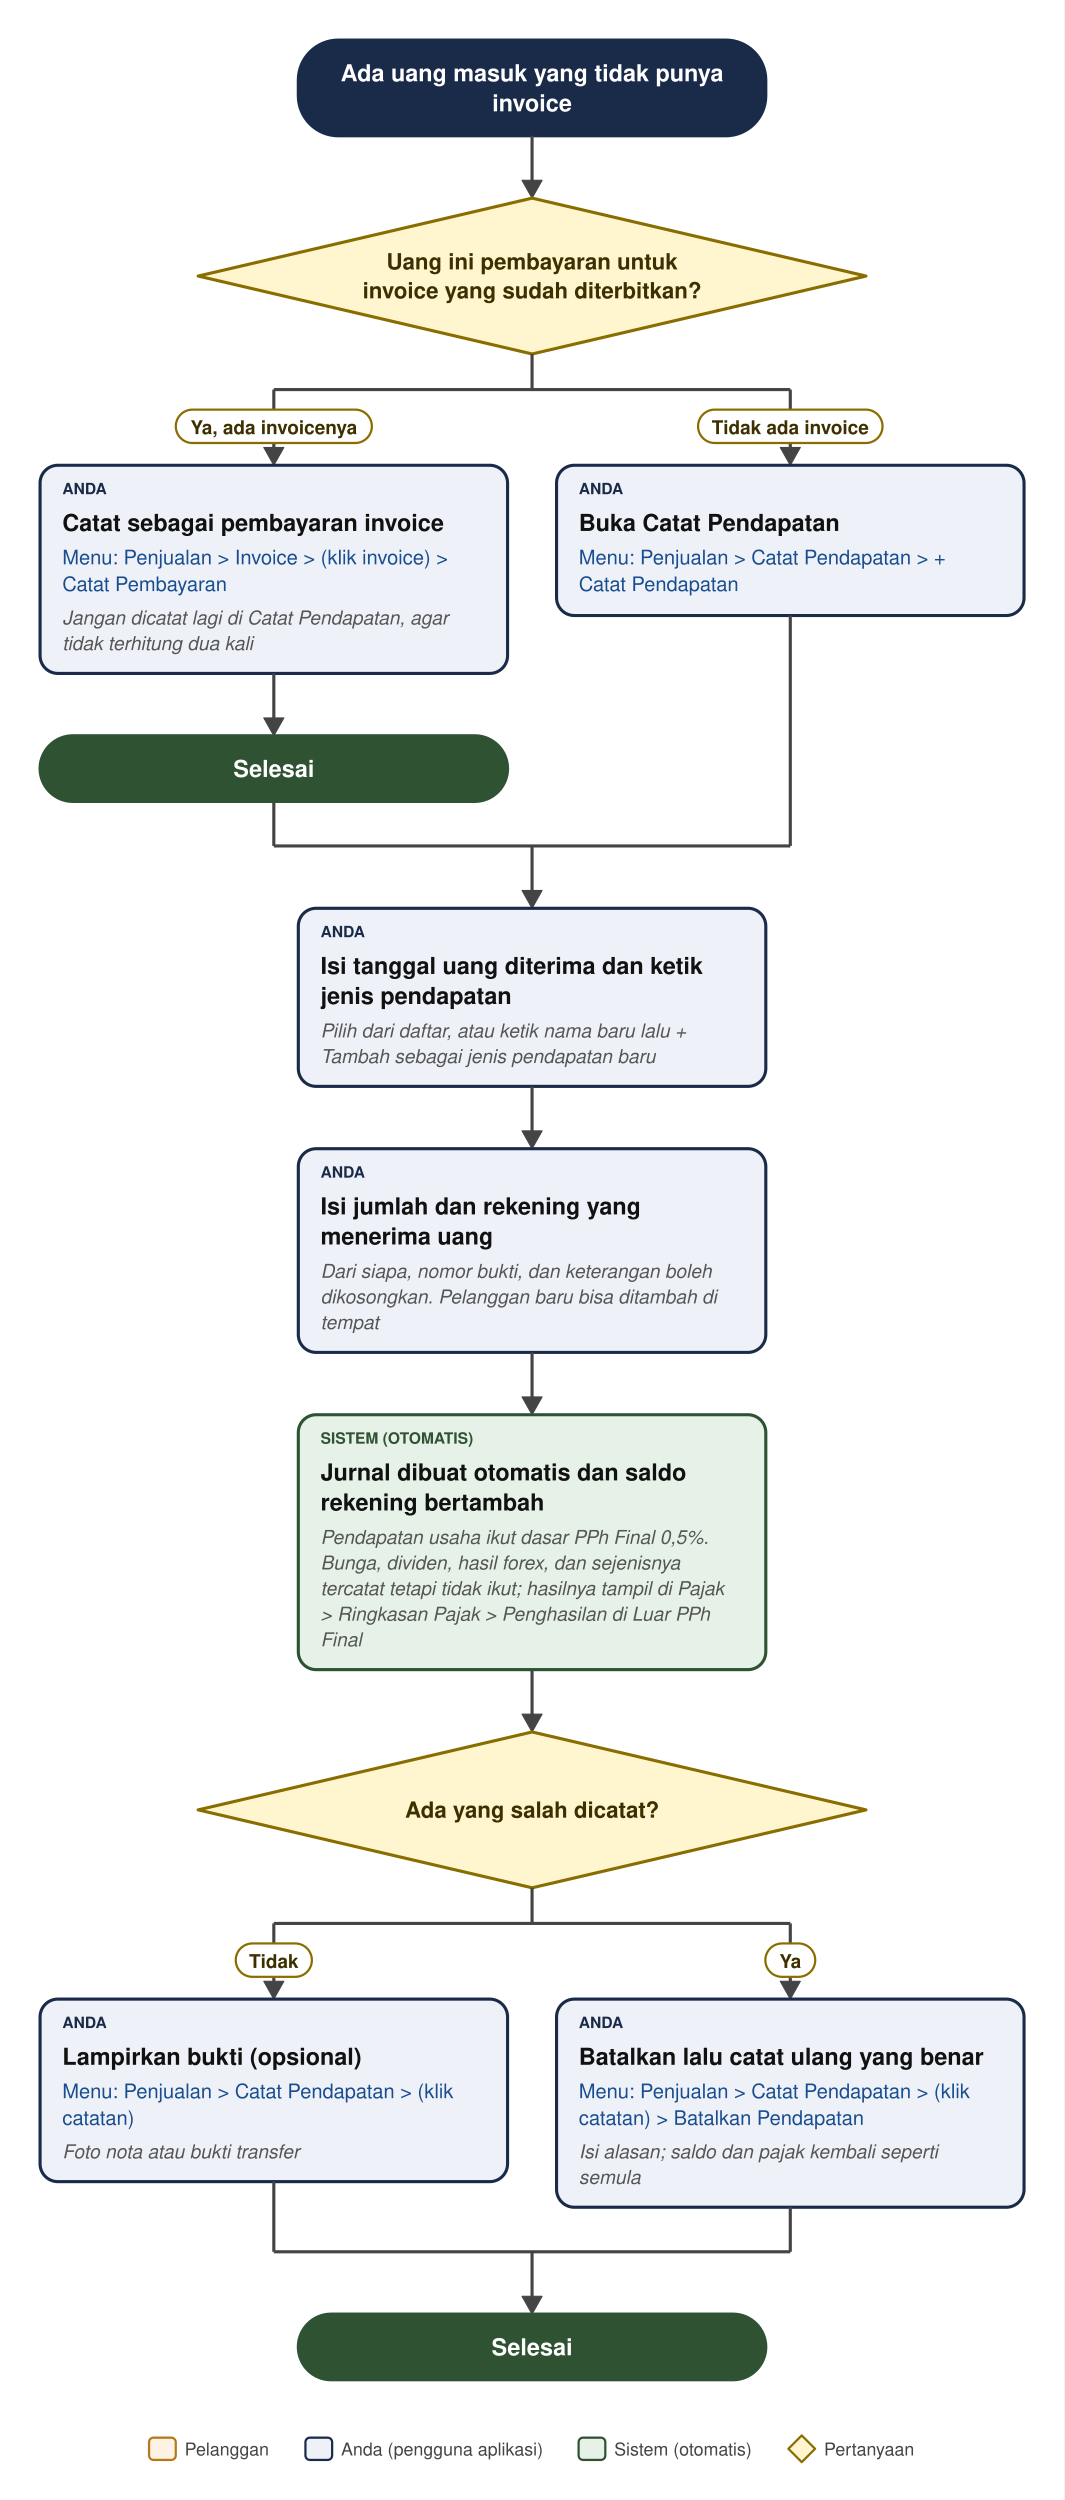
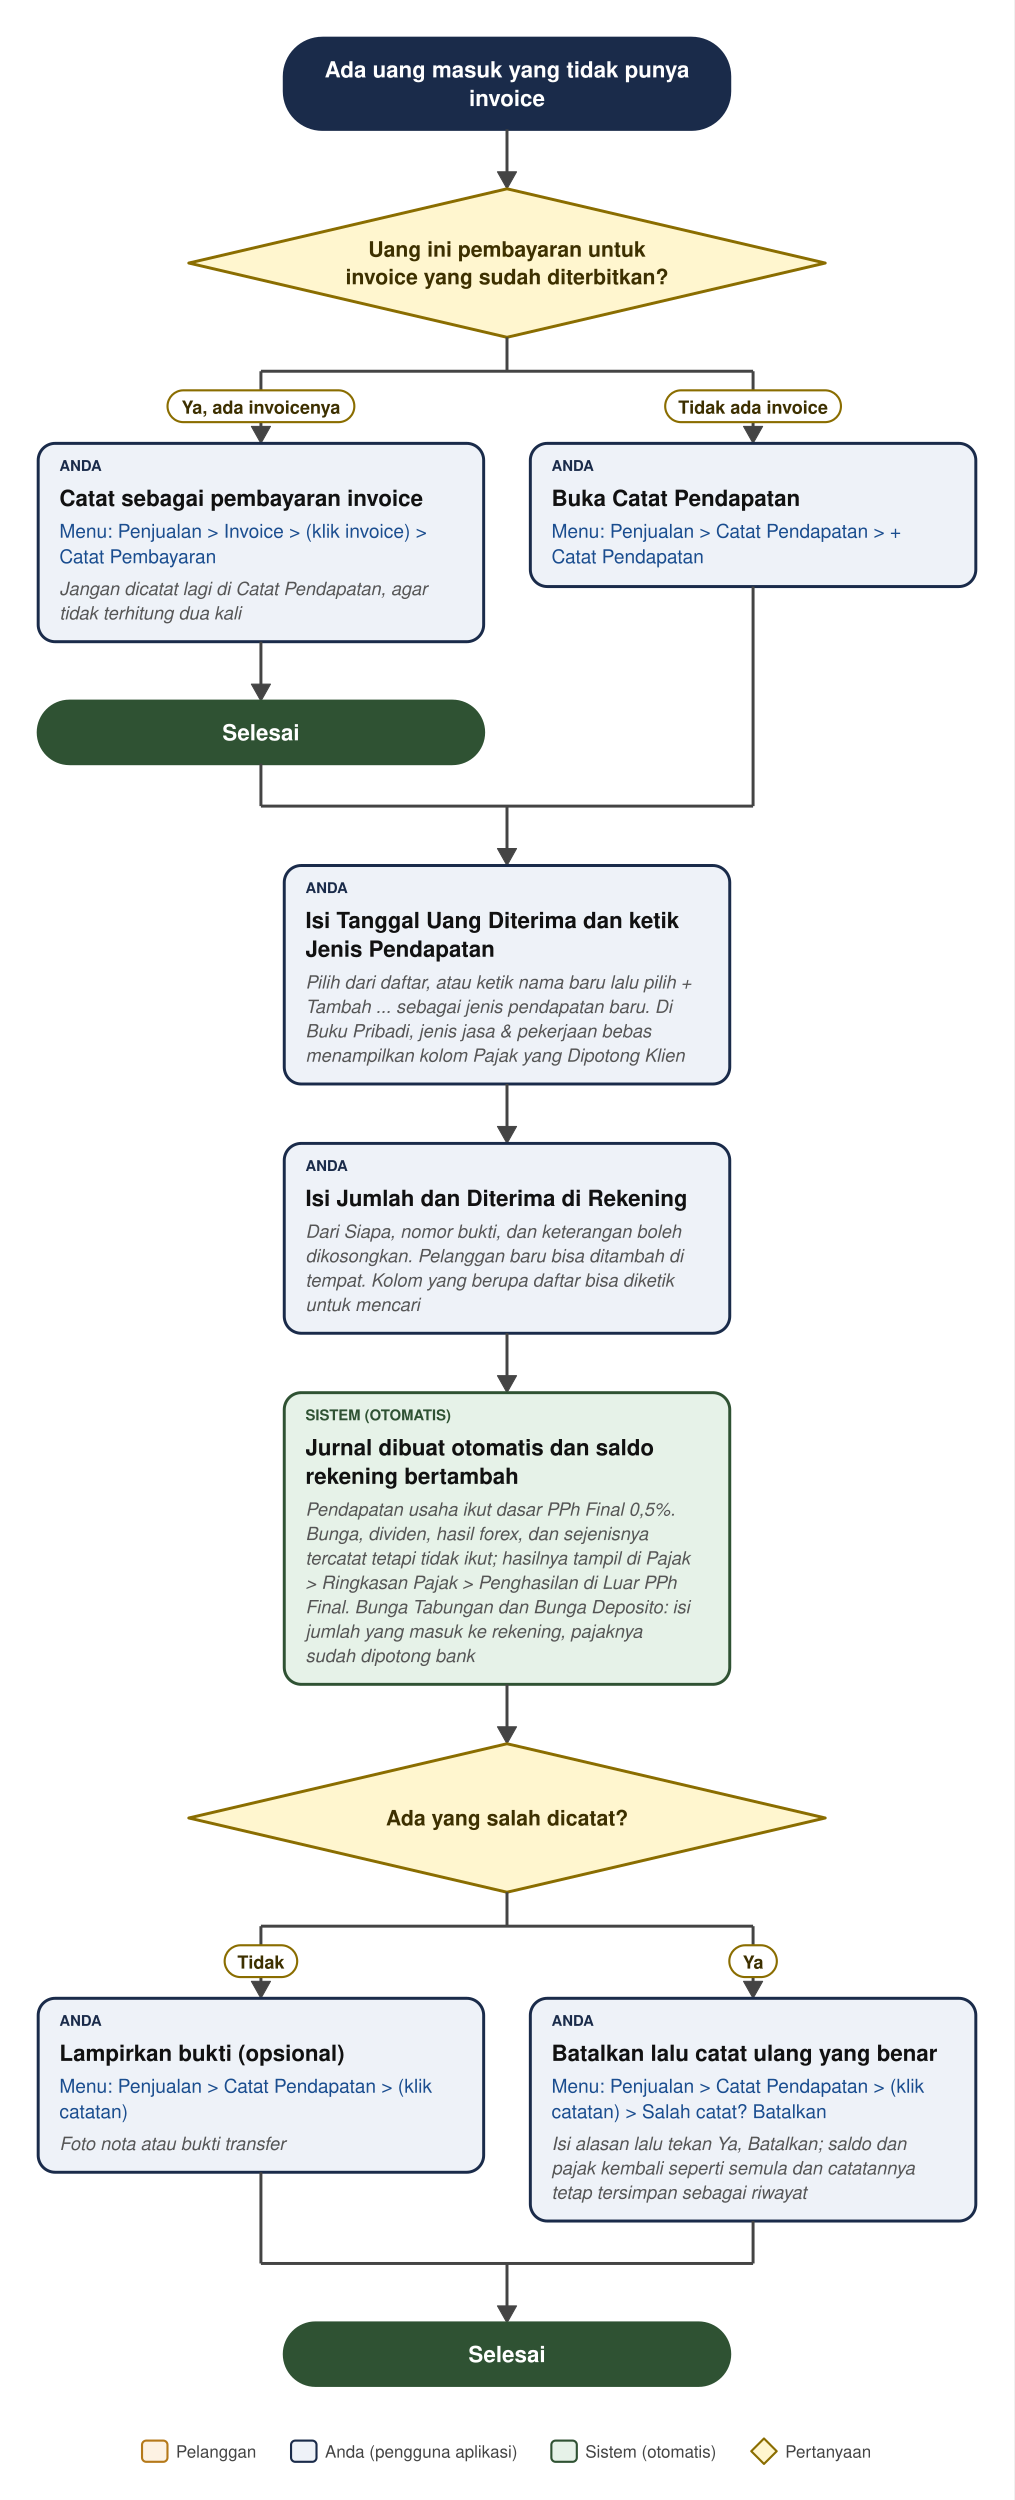
- <svg xmlns="http://www.w3.org/2000/svg" viewBox="0 0 478 1123" width="478" height="1123" role="img" aria-label="Ada Uang Masuk Tanpa Invoice: Catat Pendapatan" font-family="Helvetica, Arial, sans-serif">
+ <svg xmlns="http://www.w3.org/2000/svg" viewBox="0 0 478 1178.5" width="478" height="1178.5" role="img" aria-label="Ada Uang Masuk Tanpa Invoice: Catat Pendapatan" font-family="Helvetica, Arial, sans-serif">
  <rect width="100%" height="100%" fill="#ffffff" />
  <rect x="134" y="18" width="210" height="43" rx="18" fill="#1a2b4a" stroke="#1a2b4a" stroke-width="1.4" />
  <text x="239" y="36.5" font-size="10.5" font-weight="bold" fill="#ffffff" text-anchor="middle">Ada uang masuk yang tidak punya</text>
  <text x="239" y="50" font-size="10.5" font-weight="bold" fill="#ffffff" text-anchor="middle">invoice</text>
  <polyline points="239,61 239,84" fill="none" stroke="#444444" stroke-width="1.4" />
  <polygon points="239,89 234.5,81 243.5,81" fill="#444444" stroke="#444444" stroke-width="0.5" stroke-linejoin="round" />
  <polygon points="239,89 389,124 239,159 89,124" fill="#fff6cf" stroke="#8a6d00" stroke-width="1.4" stroke-linejoin="round" />
  <text x="239" y="121" font-size="10" font-weight="bold" fill="#3d3000" text-anchor="middle">Uang ini pembayaran untuk</text>
  <text x="239" y="134" font-size="10" font-weight="bold" fill="#3d3000" text-anchor="middle">invoice yang sudah diterbitkan?</text>
  <polyline points="239,159 239,175" fill="none" stroke="#444444" stroke-width="1.4" />
  <polyline points="123,175 355,175" fill="none" stroke="#444444" stroke-width="1.4" />
  <polyline points="123,175 123,204" fill="none" stroke="#444444" stroke-width="1.4" />
  <polygon points="123,209 118.5,201 127.5,201" fill="#444444" stroke="#444444" stroke-width="0.5" stroke-linejoin="round" />
  <rect x="18" y="209" width="210" height="93.5" rx="8" fill="#eef2f8" stroke="#1a2b4a" stroke-width="1.4" />
  <text x="28" y="222" font-size="7" font-weight="bold" fill="#1a2b4a" text-anchor="start">ANDA</text>
  <text x="28" y="238.5" font-size="10.5" font-weight="bold" fill="#111111" text-anchor="start">Catat sebagai pembayaran invoice</text>
  <text x="28" y="253.5" font-size="9" fill="#1a4d8f" text-anchor="start">Menu: Penjualan &gt; Invoice &gt; (klik invoice) &gt;</text>
  <text x="28" y="265.5" font-size="9" fill="#1a4d8f" text-anchor="start">Catat Pembayaran</text>
  <text x="28" y="280.5" font-size="8.6" font-style="italic" fill="#555555" text-anchor="start">Jangan dicatat lagi di Catat Pendapatan, agar</text>
  <text x="28" y="292" font-size="8.6" font-style="italic" fill="#555555" text-anchor="start">tidak terhitung dua kali</text>
  <polyline points="123,302.5 123,325.5" fill="none" stroke="#444444" stroke-width="1.4" />
  <polygon points="123,330.5 118.5,322.5 127.5,322.5" fill="#444444" stroke="#444444" stroke-width="0.5" stroke-linejoin="round" />
  <rect x="18" y="330.5" width="210" height="29.5" rx="14.75" fill="#2f5233" stroke="#2f5233" stroke-width="1.4" />
  <text x="123" y="349" font-size="10.5" font-weight="bold" fill="#ffffff" text-anchor="middle">Selesai</text>
  <rect x="78.97" y="184" width="88.07" height="15" rx="7.5" fill="#ffffff" stroke="#8a6d00" stroke-width="1" />
  <text x="123" y="195" font-size="8.5" font-weight="bold" fill="#3d3000" text-anchor="middle">Ya, ada invoicenya</text>
  <polyline points="355,175 355,204" fill="none" stroke="#444444" stroke-width="1.4" />
  <polygon points="355,209 350.5,201 359.5,201" fill="#444444" stroke="#444444" stroke-width="0.5" stroke-linejoin="round" />
  <rect x="250" y="209" width="210" height="67.5" rx="8" fill="#eef2f8" stroke="#1a2b4a" stroke-width="1.4" />
  <text x="260" y="222" font-size="7" font-weight="bold" fill="#1a2b4a" text-anchor="start">ANDA</text>
  <text x="260" y="238.5" font-size="10.5" font-weight="bold" fill="#111111" text-anchor="start">Buka Catat Pendapatan</text>
  <text x="260" y="253.5" font-size="9" fill="#1a4d8f" text-anchor="start">Menu: Penjualan &gt; Catat Pendapatan &gt; +</text>
  <text x="260" y="265.5" font-size="9" fill="#1a4d8f" text-anchor="start">Catat Pendapatan</text>
  <rect x="313.57" y="184" width="82.86" height="15" rx="7.5" fill="#ffffff" stroke="#8a6d00" stroke-width="1" />
  <text x="355" y="195" font-size="8.5" font-weight="bold" fill="#3d3000" text-anchor="middle">Tidak ada invoice</text>
  <polyline points="123,360 123,380" fill="none" stroke="#444444" stroke-width="1.4" />
  <polyline points="355,276.5 355,380" fill="none" stroke="#444444" stroke-width="1.4" />
  <polyline points="123,380 355,380" fill="none" stroke="#444444" stroke-width="1.4" />
  <polyline points="239,380 239,403" fill="none" stroke="#444444" stroke-width="1.4" />
  <polygon points="239,408 234.5,400 243.5,400" fill="#444444" stroke="#444444" stroke-width="0.5" stroke-linejoin="round" />
-   <rect x="134" y="408" width="210" height="80" rx="8" fill="#eef2f8" stroke="#1a2b4a" stroke-width="1.4" />
+   <rect x="134" y="408" width="210" height="103" rx="8" fill="#eef2f8" stroke="#1a2b4a" stroke-width="1.4" />
  <text x="144" y="421" font-size="7" font-weight="bold" fill="#1a2b4a" text-anchor="start">ANDA</text>
-   <text x="144" y="437.5" font-size="10.5" font-weight="bold" fill="#111111" text-anchor="start">Isi tanggal uang diterima dan ketik</text>
-   <text x="144" y="451" font-size="10.5" font-weight="bold" fill="#111111" text-anchor="start">jenis pendapatan</text>
-   <text x="144" y="466" font-size="8.6" font-style="italic" fill="#555555" text-anchor="start">Pilih dari daftar, atau ketik nama baru lalu +</text>
-   <text x="144" y="477.5" font-size="8.6" font-style="italic" fill="#555555" text-anchor="start">Tambah sebagai jenis pendapatan baru</text>
-   <polyline points="239,488 239,511" fill="none" stroke="#444444" stroke-width="1.4" />
-   <polygon points="239,516 234.5,508 243.5,508" fill="#444444" stroke="#444444" stroke-width="0.5" stroke-linejoin="round" />
-   <rect x="134" y="516" width="210" height="91.5" rx="8" fill="#eef2f8" stroke="#1a2b4a" stroke-width="1.4" />
-   <text x="144" y="529" font-size="7" font-weight="bold" fill="#1a2b4a" text-anchor="start">ANDA</text>
-   <text x="144" y="545.5" font-size="10.5" font-weight="bold" fill="#111111" text-anchor="start">Isi jumlah dan rekening yang</text>
-   <text x="144" y="559" font-size="10.5" font-weight="bold" fill="#111111" text-anchor="start">menerima uang</text>
-   <text x="144" y="574" font-size="8.6" font-style="italic" fill="#555555" text-anchor="start">Dari siapa, nomor bukti, dan keterangan boleh</text>
-   <text x="144" y="585.5" font-size="8.6" font-style="italic" fill="#555555" text-anchor="start">dikosongkan. Pelanggan baru bisa ditambah di</text>
-   <text x="144" y="597" font-size="8.6" font-style="italic" fill="#555555" text-anchor="start">tempat</text>
-   <polyline points="239,607.5 239,630.5" fill="none" stroke="#444444" stroke-width="1.4" />
-   <polygon points="239,635.5 234.5,627.5 243.5,627.5" fill="#444444" stroke="#444444" stroke-width="0.5" stroke-linejoin="round" />
-   <rect x="134" y="635.5" width="210" height="114.5" rx="8" fill="#e6f2e8" stroke="#2f5233" stroke-width="1.4" />
-   <text x="144" y="648.5" font-size="7" font-weight="bold" fill="#2f5233" text-anchor="start">SISTEM (OTOMATIS)</text>
-   <text x="144" y="665" font-size="10.5" font-weight="bold" fill="#111111" text-anchor="start">Jurnal dibuat otomatis dan saldo</text>
-   <text x="144" y="678.5" font-size="10.5" font-weight="bold" fill="#111111" text-anchor="start">rekening bertambah</text>
-   <text x="144" y="693.5" font-size="8.6" font-style="italic" fill="#555555" text-anchor="start">Pendapatan usaha ikut dasar PPh Final 0,5%.</text>
-   <text x="144" y="705" font-size="8.6" font-style="italic" fill="#555555" text-anchor="start">Bunga, dividen, hasil forex, dan sejenisnya</text>
-   <text x="144" y="716.5" font-size="8.6" font-style="italic" fill="#555555" text-anchor="start">tercatat tetapi tidak ikut; hasilnya tampil di Pajak</text>
-   <text x="144" y="728" font-size="8.6" font-style="italic" fill="#555555" text-anchor="start">&gt; Ringkasan Pajak &gt; Penghasilan di Luar PPh</text>
-   <text x="144" y="739.5" font-size="8.6" font-style="italic" fill="#555555" text-anchor="start">Final</text>
-   <polyline points="239,750 239,773" fill="none" stroke="#444444" stroke-width="1.4" />
-   <polygon points="239,778 234.5,770 243.5,770" fill="#444444" stroke="#444444" stroke-width="0.5" stroke-linejoin="round" />
-   <polygon points="239,778 389,813 239,848 89,813" fill="#fff6cf" stroke="#8a6d00" stroke-width="1.4" stroke-linejoin="round" />
-   <text x="239" y="816.5" font-size="10" font-weight="bold" fill="#3d3000" text-anchor="middle">Ada yang salah dicatat?</text>
-   <polyline points="239,848 239,864" fill="none" stroke="#444444" stroke-width="1.4" />
-   <polyline points="123,864 355,864" fill="none" stroke="#444444" stroke-width="1.4" />
-   <polyline points="123,864 123,893" fill="none" stroke="#444444" stroke-width="1.4" />
-   <polygon points="123,898 118.5,890 127.5,890" fill="#444444" stroke="#444444" stroke-width="0.5" stroke-linejoin="round" />
-   <rect x="18" y="898" width="210" height="82" rx="8" fill="#eef2f8" stroke="#1a2b4a" stroke-width="1.4" />
-   <text x="28" y="911" font-size="7" font-weight="bold" fill="#1a2b4a" text-anchor="start">ANDA</text>
-   <text x="28" y="927.5" font-size="10.5" font-weight="bold" fill="#111111" text-anchor="start">Lampirkan bukti (opsional)</text>
-   <text x="28" y="942.5" font-size="9" fill="#1a4d8f" text-anchor="start">Menu: Penjualan &gt; Catat Pendapatan &gt; (klik</text>
-   <text x="28" y="954.5" font-size="9" fill="#1a4d8f" text-anchor="start">catatan)</text>
-   <text x="28" y="969.5" font-size="8.6" font-style="italic" fill="#555555" text-anchor="start">Foto nota atau bukti transfer</text>
-   <rect x="105.9" y="873" width="34.2" height="15" rx="7.5" fill="#ffffff" stroke="#8a6d00" stroke-width="1" />
-   <text x="123" y="884" font-size="8.5" font-weight="bold" fill="#3d3000" text-anchor="middle">Tidak</text>
-   <polyline points="355,864 355,893" fill="none" stroke="#444444" stroke-width="1.4" />
-   <polygon points="355,898 350.5,890 359.5,890" fill="#444444" stroke="#444444" stroke-width="0.5" stroke-linejoin="round" />
-   <rect x="250" y="898" width="210" height="93.5" rx="8" fill="#eef2f8" stroke="#1a2b4a" stroke-width="1.4" />
-   <text x="260" y="911" font-size="7" font-weight="bold" fill="#1a2b4a" text-anchor="start">ANDA</text>
-   <text x="260" y="927.5" font-size="10.5" font-weight="bold" fill="#111111" text-anchor="start">Batalkan lalu catat ulang yang benar</text>
-   <text x="260" y="942.5" font-size="9" fill="#1a4d8f" text-anchor="start">Menu: Penjualan &gt; Catat Pendapatan &gt; (klik</text>
-   <text x="260" y="954.5" font-size="9" fill="#1a4d8f" text-anchor="start">catatan) &gt; Batalkan Pendapatan</text>
-   <text x="260" y="969.5" font-size="8.6" font-style="italic" fill="#555555" text-anchor="start">Isi alasan; saldo dan pajak kembali seperti</text>
-   <text x="260" y="981" font-size="8.6" font-style="italic" fill="#555555" text-anchor="start">semula</text>
-   <rect x="343.8" y="873" width="22.4" height="15" rx="7.5" fill="#ffffff" stroke="#8a6d00" stroke-width="1" />
-   <text x="355" y="884" font-size="8.5" font-weight="bold" fill="#3d3000" text-anchor="middle">Ya</text>
-   <polyline points="123,980 123,1011.5" fill="none" stroke="#444444" stroke-width="1.4" />
-   <polyline points="355,991.5 355,1011.5" fill="none" stroke="#444444" stroke-width="1.4" />
-   <polyline points="123,1011.5 355,1011.5" fill="none" stroke="#444444" stroke-width="1.4" />
-   <polyline points="239,1011.5 239,1034.5" fill="none" stroke="#444444" stroke-width="1.4" />
-   <polygon points="239,1039.5 234.5,1031.5 243.5,1031.5" fill="#444444" stroke="#444444" stroke-width="0.5" stroke-linejoin="round" />
-   <rect x="134" y="1039.5" width="210" height="29.5" rx="14.75" fill="#2f5233" stroke="#2f5233" stroke-width="1.4" />
-   <text x="239" y="1058" font-size="10.5" font-weight="bold" fill="#ffffff" text-anchor="middle">Selesai</text>
-   <rect x="66.95" y="1095" width="12" height="10" rx="2" fill="#fdf2e3" stroke="#b5791a" stroke-width="1" />
-   <text x="82.95" y="1103" font-size="8" fill="#444444" text-anchor="start">Pelanggan</text>
-   <rect x="137.2" y="1095" width="12" height="10" rx="2" fill="#eef2f8" stroke="#1a2b4a" stroke-width="1" />
-   <text x="153.2" y="1103" font-size="8" fill="#444444" text-anchor="start">Anda (pengguna aplikasi)</text>
-   <rect x="259.91" y="1095" width="12" height="10" rx="2" fill="#e6f2e8" stroke="#2f5233" stroke-width="1" />
-   <text x="275.91" y="1103" font-size="8" fill="#444444" text-anchor="start">Sistem (otomatis)</text>
-   <polygon points="360.14,1094 366.14,1100 360.14,1106 354.14,1100" fill="#fff6cf" stroke="#8a6d00" stroke-width="1" stroke-linejoin="round" />
-   <text x="370.14" y="1103" font-size="8" fill="#444444" text-anchor="start">Pertanyaan</text>
+   <text x="144" y="437.5" font-size="10.5" font-weight="bold" fill="#111111" text-anchor="start">Isi Tanggal Uang Diterima dan ketik</text>
+   <text x="144" y="451" font-size="10.5" font-weight="bold" fill="#111111" text-anchor="start">Jenis Pendapatan</text>
+   <text x="144" y="466" font-size="8.6" font-style="italic" fill="#555555" text-anchor="start">Pilih dari daftar, atau ketik nama baru lalu pilih +</text>
+   <text x="144" y="477.5" font-size="8.6" font-style="italic" fill="#555555" text-anchor="start">Tambah ... sebagai jenis pendapatan baru. Di</text>
+   <text x="144" y="489" font-size="8.6" font-style="italic" fill="#555555" text-anchor="start">Buku Pribadi, jenis jasa &amp; pekerjaan bebas</text>
+   <text x="144" y="500.5" font-size="8.6" font-style="italic" fill="#555555" text-anchor="start">menampilkan kolom Pajak yang Dipotong Klien</text>
+   <polyline points="239,511 239,534" fill="none" stroke="#444444" stroke-width="1.4" />
+   <polygon points="239,539 234.5,531 243.5,531" fill="#444444" stroke="#444444" stroke-width="0.5" stroke-linejoin="round" />
+   <rect x="134" y="539" width="210" height="89.5" rx="8" fill="#eef2f8" stroke="#1a2b4a" stroke-width="1.4" />
+   <text x="144" y="552" font-size="7" font-weight="bold" fill="#1a2b4a" text-anchor="start">ANDA</text>
+   <text x="144" y="568.5" font-size="10.5" font-weight="bold" fill="#111111" text-anchor="start">Isi Jumlah dan Diterima di Rekening</text>
+   <text x="144" y="583.5" font-size="8.6" font-style="italic" fill="#555555" text-anchor="start">Dari Siapa, nomor bukti, dan keterangan boleh</text>
+   <text x="144" y="595" font-size="8.6" font-style="italic" fill="#555555" text-anchor="start">dikosongkan. Pelanggan baru bisa ditambah di</text>
+   <text x="144" y="606.5" font-size="8.6" font-style="italic" fill="#555555" text-anchor="start">tempat. Kolom yang berupa daftar bisa diketik</text>
+   <text x="144" y="618" font-size="8.6" font-style="italic" fill="#555555" text-anchor="start">untuk mencari</text>
+   <polyline points="239,628.5 239,651.5" fill="none" stroke="#444444" stroke-width="1.4" />
+   <polygon points="239,656.5 234.5,648.5 243.5,648.5" fill="#444444" stroke="#444444" stroke-width="0.5" stroke-linejoin="round" />
+   <rect x="134" y="656.5" width="210" height="137.5" rx="8" fill="#e6f2e8" stroke="#2f5233" stroke-width="1.4" />
+   <text x="144" y="669.5" font-size="7" font-weight="bold" fill="#2f5233" text-anchor="start">SISTEM (OTOMATIS)</text>
+   <text x="144" y="686" font-size="10.5" font-weight="bold" fill="#111111" text-anchor="start">Jurnal dibuat otomatis dan saldo</text>
+   <text x="144" y="699.5" font-size="10.5" font-weight="bold" fill="#111111" text-anchor="start">rekening bertambah</text>
+   <text x="144" y="714.5" font-size="8.6" font-style="italic" fill="#555555" text-anchor="start">Pendapatan usaha ikut dasar PPh Final 0,5%.</text>
+   <text x="144" y="726" font-size="8.6" font-style="italic" fill="#555555" text-anchor="start">Bunga, dividen, hasil forex, dan sejenisnya</text>
+   <text x="144" y="737.5" font-size="8.6" font-style="italic" fill="#555555" text-anchor="start">tercatat tetapi tidak ikut; hasilnya tampil di Pajak</text>
+   <text x="144" y="749" font-size="8.6" font-style="italic" fill="#555555" text-anchor="start">&gt; Ringkasan Pajak &gt; Penghasilan di Luar PPh</text>
+   <text x="144" y="760.5" font-size="8.6" font-style="italic" fill="#555555" text-anchor="start">Final. Bunga Tabungan dan Bunga Deposito: isi</text>
+   <text x="144" y="772" font-size="8.6" font-style="italic" fill="#555555" text-anchor="start">jumlah yang masuk ke rekening, pajaknya</text>
+   <text x="144" y="783.5" font-size="8.6" font-style="italic" fill="#555555" text-anchor="start">sudah dipotong bank</text>
+   <polyline points="239,794 239,817" fill="none" stroke="#444444" stroke-width="1.4" />
+   <polygon points="239,822 234.5,814 243.5,814" fill="#444444" stroke="#444444" stroke-width="0.5" stroke-linejoin="round" />
+   <polygon points="239,822 389,857 239,892 89,857" fill="#fff6cf" stroke="#8a6d00" stroke-width="1.4" stroke-linejoin="round" />
+   <text x="239" y="860.5" font-size="10" font-weight="bold" fill="#3d3000" text-anchor="middle">Ada yang salah dicatat?</text>
+   <polyline points="239,892 239,908" fill="none" stroke="#444444" stroke-width="1.4" />
+   <polyline points="123,908 355,908" fill="none" stroke="#444444" stroke-width="1.4" />
+   <polyline points="123,908 123,937" fill="none" stroke="#444444" stroke-width="1.4" />
+   <polygon points="123,942 118.5,934 127.5,934" fill="#444444" stroke="#444444" stroke-width="0.5" stroke-linejoin="round" />
+   <rect x="18" y="942" width="210" height="82" rx="8" fill="#eef2f8" stroke="#1a2b4a" stroke-width="1.4" />
+   <text x="28" y="955" font-size="7" font-weight="bold" fill="#1a2b4a" text-anchor="start">ANDA</text>
+   <text x="28" y="971.5" font-size="10.5" font-weight="bold" fill="#111111" text-anchor="start">Lampirkan bukti (opsional)</text>
+   <text x="28" y="986.5" font-size="9" fill="#1a4d8f" text-anchor="start">Menu: Penjualan &gt; Catat Pendapatan &gt; (klik</text>
+   <text x="28" y="998.5" font-size="9" fill="#1a4d8f" text-anchor="start">catatan)</text>
+   <text x="28" y="1013.5" font-size="8.6" font-style="italic" fill="#555555" text-anchor="start">Foto nota atau bukti transfer</text>
+   <rect x="105.9" y="917" width="34.2" height="15" rx="7.5" fill="#ffffff" stroke="#8a6d00" stroke-width="1" />
+   <text x="123" y="928" font-size="8.5" font-weight="bold" fill="#3d3000" text-anchor="middle">Tidak</text>
+   <polyline points="355,908 355,937" fill="none" stroke="#444444" stroke-width="1.4" />
+   <polygon points="355,942 350.5,934 359.5,934" fill="#444444" stroke="#444444" stroke-width="0.5" stroke-linejoin="round" />
+   <rect x="250" y="942" width="210" height="105" rx="8" fill="#eef2f8" stroke="#1a2b4a" stroke-width="1.4" />
+   <text x="260" y="955" font-size="7" font-weight="bold" fill="#1a2b4a" text-anchor="start">ANDA</text>
+   <text x="260" y="971.5" font-size="10.5" font-weight="bold" fill="#111111" text-anchor="start">Batalkan lalu catat ulang yang benar</text>
+   <text x="260" y="986.5" font-size="9" fill="#1a4d8f" text-anchor="start">Menu: Penjualan &gt; Catat Pendapatan &gt; (klik</text>
+   <text x="260" y="998.5" font-size="9" fill="#1a4d8f" text-anchor="start">catatan) &gt; Salah catat? Batalkan</text>
+   <text x="260" y="1013.5" font-size="8.6" font-style="italic" fill="#555555" text-anchor="start">Isi alasan lalu tekan Ya, Batalkan; saldo dan</text>
+   <text x="260" y="1025" font-size="8.6" font-style="italic" fill="#555555" text-anchor="start">pajak kembali seperti semula dan catatannya</text>
+   <text x="260" y="1036.5" font-size="8.6" font-style="italic" fill="#555555" text-anchor="start">tetap tersimpan sebagai riwayat</text>
+   <rect x="343.8" y="917" width="22.4" height="15" rx="7.5" fill="#ffffff" stroke="#8a6d00" stroke-width="1" />
+   <text x="355" y="928" font-size="8.5" font-weight="bold" fill="#3d3000" text-anchor="middle">Ya</text>
+   <polyline points="123,1024 123,1067" fill="none" stroke="#444444" stroke-width="1.4" />
+   <polyline points="355,1047 355,1067" fill="none" stroke="#444444" stroke-width="1.4" />
+   <polyline points="123,1067 355,1067" fill="none" stroke="#444444" stroke-width="1.4" />
+   <polyline points="239,1067 239,1090" fill="none" stroke="#444444" stroke-width="1.4" />
+   <polygon points="239,1095 234.5,1087 243.5,1087" fill="#444444" stroke="#444444" stroke-width="0.5" stroke-linejoin="round" />
+   <rect x="134" y="1095" width="210" height="29.5" rx="14.75" fill="#2f5233" stroke="#2f5233" stroke-width="1.4" />
+   <text x="239" y="1113.5" font-size="10.5" font-weight="bold" fill="#ffffff" text-anchor="middle">Selesai</text>
+   <rect x="66.95" y="1150.5" width="12" height="10" rx="2" fill="#fdf2e3" stroke="#b5791a" stroke-width="1" />
+   <text x="82.95" y="1158.5" font-size="8" fill="#444444" text-anchor="start">Pelanggan</text>
+   <rect x="137.2" y="1150.5" width="12" height="10" rx="2" fill="#eef2f8" stroke="#1a2b4a" stroke-width="1" />
+   <text x="153.2" y="1158.5" font-size="8" fill="#444444" text-anchor="start">Anda (pengguna aplikasi)</text>
+   <rect x="259.91" y="1150.5" width="12" height="10" rx="2" fill="#e6f2e8" stroke="#2f5233" stroke-width="1" />
+   <text x="275.91" y="1158.5" font-size="8" fill="#444444" text-anchor="start">Sistem (otomatis)</text>
+   <polygon points="360.14,1149.5 366.14,1155.5 360.14,1161.5 354.14,1155.5" fill="#fff6cf" stroke="#8a6d00" stroke-width="1" stroke-linejoin="round" />
+   <text x="370.14" y="1158.5" font-size="8" fill="#444444" text-anchor="start">Pertanyaan</text>
</svg>
